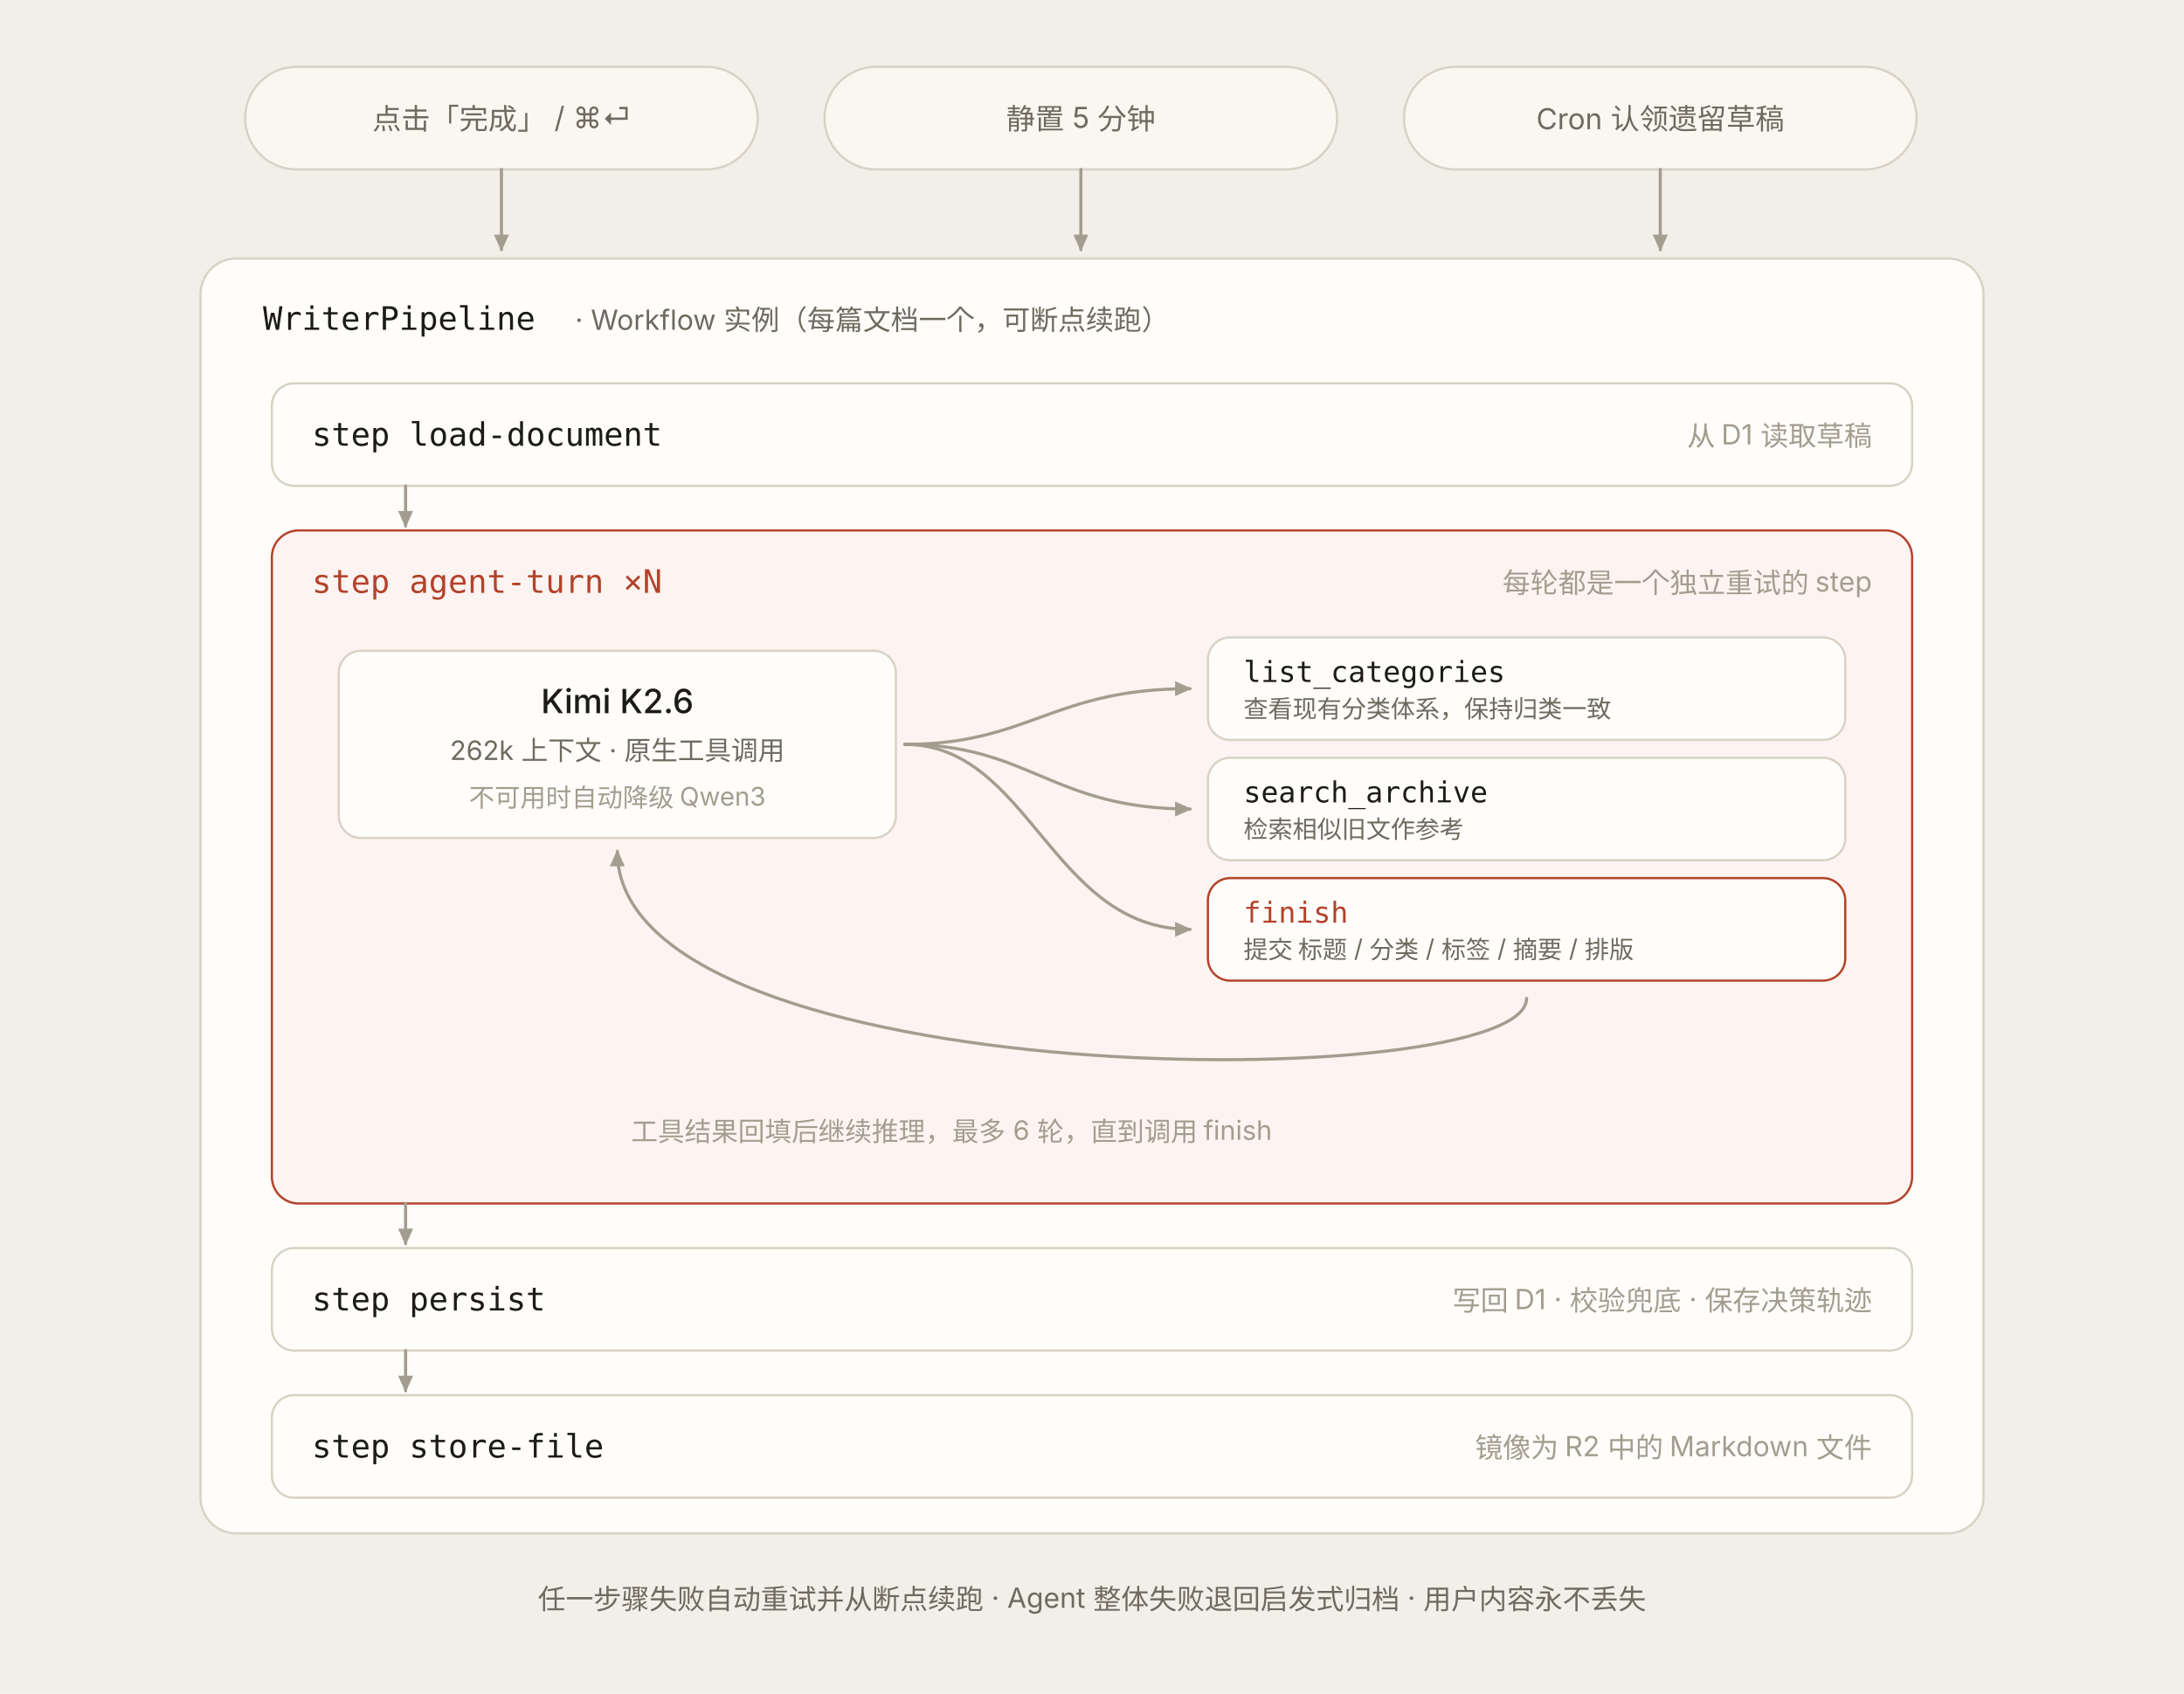
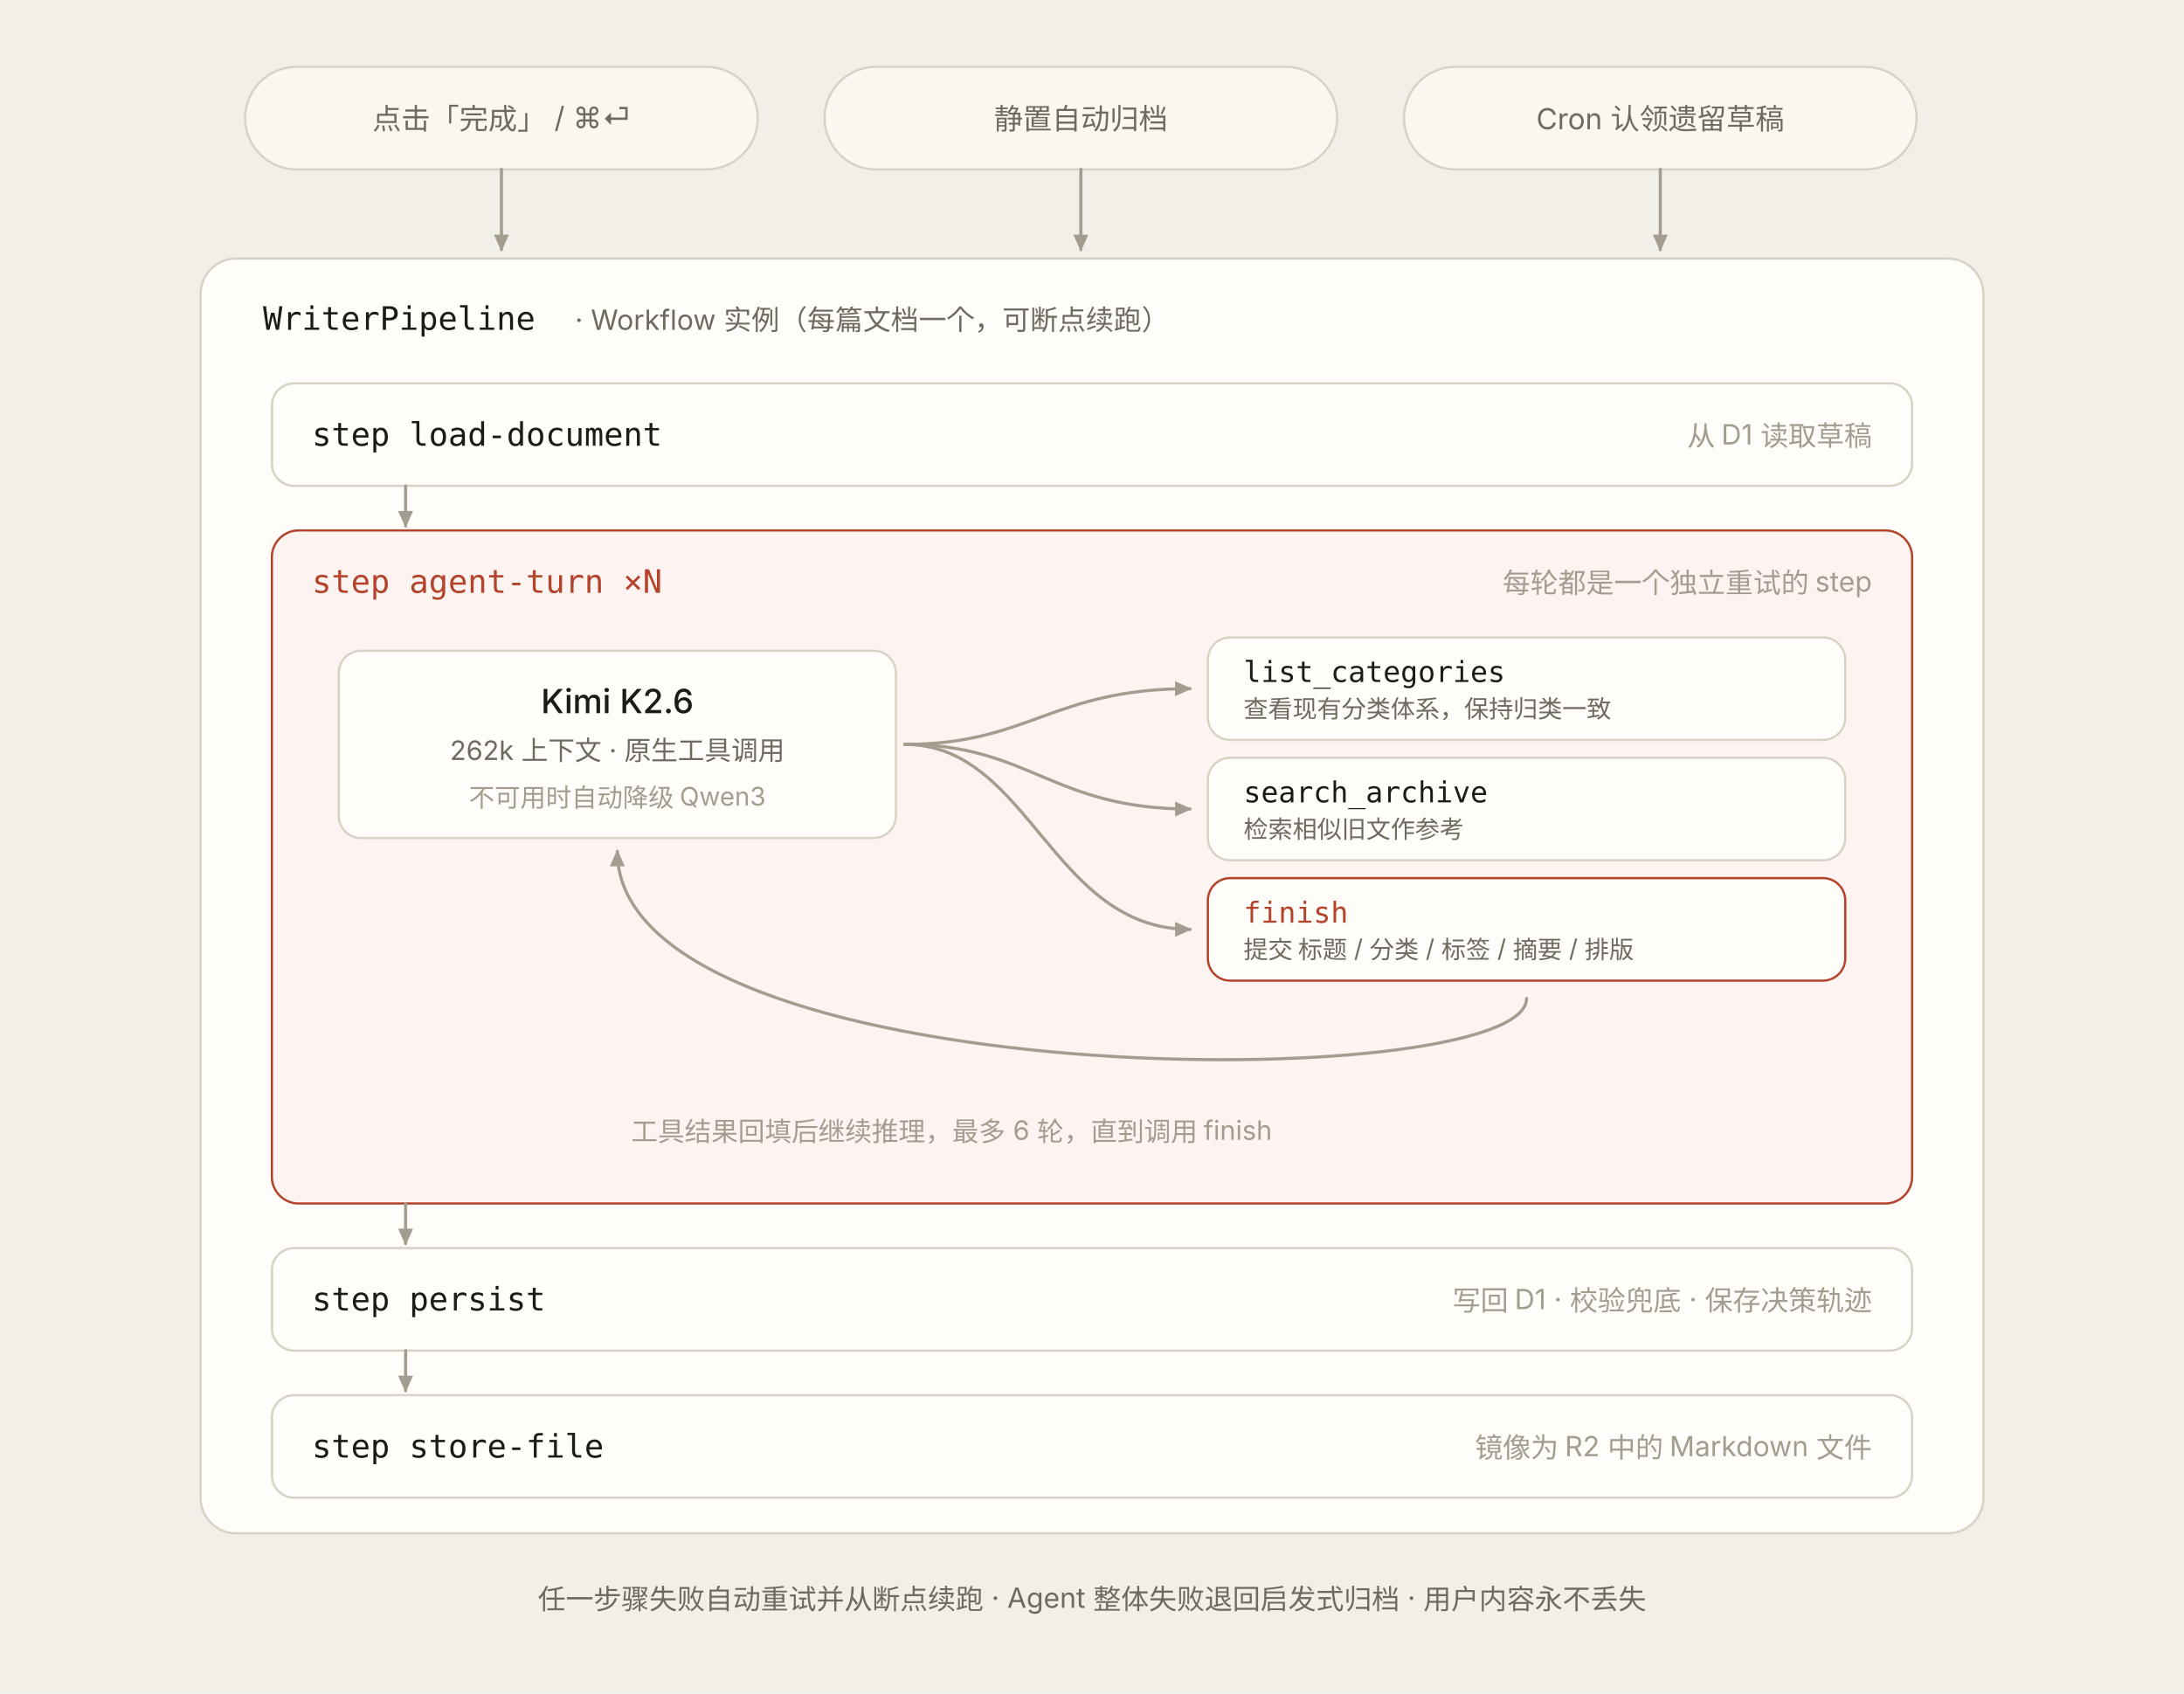
<svg xmlns="http://www.w3.org/2000/svg" viewBox="0 0 980 760" width="980" height="760" role="img">
  <defs>
    <marker id="arrow" viewBox="0 0 10 10" refX="8" refY="5" markerWidth="6" markerHeight="6" orient="auto-start-reverse">
      <path d="M 0 1 L 9 5 L 0 9 z" fill="#a39d90" />
    </marker>
    <marker id="arrow-seal" viewBox="0 0 10 10" refX="8" refY="5" markerWidth="6" markerHeight="6" orient="auto-start-reverse">
      <path d="M 0 1 L 9 5 L 0 9 z" fill="#b3432b" />
    </marker>
  </defs>
  <rect width="980" height="760" fill="#f2efe9" />
  <rect x="110" y="30" width="230" height="46" rx="23" fill="#faf7f1" stroke="#d8d2c6" stroke-width="1" />
  <text x="225" y="58" font-family="-apple-system, BlinkMacSystemFont, 'Segoe UI', 'PingFang SC', 'Hiragino Sans GB', 'Microsoft YaHei', sans-serif" font-size="13" font-weight="400" fill="#6f6a60" text-anchor="middle">点击「完成」 / ⌘⏎</text>
  <line x1="225" y1="76" x2="225" y2="112" stroke="#a39d90" stroke-width="1.4" stroke-linecap="round" marker-end="url(#arrow)" />
  <rect x="370" y="30" width="230" height="46" rx="23" fill="#faf7f1" stroke="#d8d2c6" stroke-width="1" />
-   <text x="485" y="58" font-family="-apple-system, BlinkMacSystemFont, 'Segoe UI', 'PingFang SC', 'Hiragino Sans GB', 'Microsoft YaHei', sans-serif" font-size="13" font-weight="400" fill="#6f6a60" text-anchor="middle">静置 5 分钟</text>
+   <text x="485" y="58" font-family="-apple-system, BlinkMacSystemFont, 'Segoe UI', 'PingFang SC', 'Hiragino Sans GB', 'Microsoft YaHei', sans-serif" font-size="13" font-weight="400" fill="#6f6a60" text-anchor="middle">静置自动归档</text>
  <line x1="485" y1="76" x2="485" y2="112" stroke="#a39d90" stroke-width="1.4" stroke-linecap="round" marker-end="url(#arrow)" />
  <rect x="630" y="30" width="230" height="46" rx="23" fill="#faf7f1" stroke="#d8d2c6" stroke-width="1" />
  <text x="745" y="58" font-family="-apple-system, BlinkMacSystemFont, 'Segoe UI', 'PingFang SC', 'Hiragino Sans GB', 'Microsoft YaHei', sans-serif" font-size="13" font-weight="400" fill="#6f6a60" text-anchor="middle">Cron 认领遗留草稿</text>
  <line x1="745" y1="76" x2="745" y2="112" stroke="#a39d90" stroke-width="1.4" stroke-linecap="round" marker-end="url(#arrow)" />
  <rect x="90" y="116" width="800" height="572" rx="16" fill="#fffdf9" stroke="#d8d2c6" stroke-width="1" />
  <text x="118" y="148" font-family="ui-monospace, 'SF Mono', Menlo, Consolas, monospace" font-size="14.5" font-weight="500" fill="#1c1b18" text-anchor="start">WriterPipeline</text>
  <text x="258" y="148" font-family="-apple-system, BlinkMacSystemFont, 'Segoe UI', 'PingFang SC', 'Hiragino Sans GB', 'Microsoft YaHei', sans-serif" font-size="12.5" font-weight="400" fill="#6f6a60" text-anchor="start">· Workflow 实例（每篇文档一个，可断点续跑）</text>
  <rect x="122" y="172" width="736" height="46" rx="10" fill="#fffdf9" stroke="#d8d2c6" stroke-width="1" />
  <text x="140" y="200.0" font-family="ui-monospace, 'SF Mono', Menlo, Consolas, monospace" font-size="14.5" font-weight="500" fill="#1c1b18" text-anchor="start">step  load-document</text>
  <text x="840" y="200.0" font-family="-apple-system, BlinkMacSystemFont, 'Segoe UI', 'PingFang SC', 'Hiragino Sans GB', 'Microsoft YaHei', sans-serif" font-size="12.5" font-weight="400" fill="#a39d90" text-anchor="end">从 D1 读取草稿</text>
  <line x1="182" y1="218" x2="182" y2="236" stroke="#a39d90" stroke-width="1.4" stroke-linecap="round" marker-end="url(#arrow)" />
  <rect x="122" y="238" width="736" height="302" rx="12" fill="#fdf4f1" stroke="#b3432b" stroke-width="1" />
  <text x="140" y="266" font-family="ui-monospace, 'SF Mono', Menlo, Consolas, monospace" font-size="14.5" font-weight="500" fill="#b3432b" text-anchor="start">step  agent-turn ×N</text>
  <text x="840" y="266" font-family="-apple-system, BlinkMacSystemFont, 'Segoe UI', 'PingFang SC', 'Hiragino Sans GB', 'Microsoft YaHei', sans-serif" font-size="12.5" font-weight="400" fill="#a39d90" text-anchor="end">每轮都是一个独立重试的 step</text>
  <rect x="152" y="292" width="250" height="84" rx="10" fill="#fffdf9" stroke="#d8d2c6" stroke-width="1" />
  <text x="277" y="320" font-family="-apple-system, BlinkMacSystemFont, 'Segoe UI', 'PingFang SC', 'Hiragino Sans GB', 'Microsoft YaHei', sans-serif" font-size="15" font-weight="500" fill="#1c1b18" text-anchor="middle">Kimi K2.6</text>
  <text x="277" y="341" font-family="-apple-system, BlinkMacSystemFont, 'Segoe UI', 'PingFang SC', 'Hiragino Sans GB', 'Microsoft YaHei', sans-serif" font-size="12" font-weight="400" fill="#6f6a60" text-anchor="middle">262k 上下文 · 原生工具调用</text>
  <text x="277" y="362" font-family="-apple-system, BlinkMacSystemFont, 'Segoe UI', 'PingFang SC', 'Hiragino Sans GB', 'Microsoft YaHei', sans-serif" font-size="11.5" font-weight="400" fill="#a39d90" text-anchor="middle">不可用时自动降级 Qwen3</text>
  <rect x="542" y="286" width="286" height="46" rx="10" fill="#fffdf9" stroke="#d8d2c6" stroke-width="1" />
  <text x="558" y="306" font-family="ui-monospace, 'SF Mono', Menlo, Consolas, monospace" font-size="13" font-weight="500" fill="#1c1b18" text-anchor="start">list_categories</text>
  <text x="558" y="322" font-family="-apple-system, BlinkMacSystemFont, 'Segoe UI', 'PingFang SC', 'Hiragino Sans GB', 'Microsoft YaHei', sans-serif" font-size="11" font-weight="400" fill="#6f6a60" text-anchor="start">查看现有分类体系，保持归类一致</text>
  <path d="M 406 334 C 462 334, 472 309, 534 309" fill="none" stroke="#a39d90" stroke-width="1.4" stroke-linecap="round" marker-end="url(#arrow)" />
  <rect x="542" y="340" width="286" height="46" rx="10" fill="#fffdf9" stroke="#d8d2c6" stroke-width="1" />
  <text x="558" y="360" font-family="ui-monospace, 'SF Mono', Menlo, Consolas, monospace" font-size="13" font-weight="500" fill="#1c1b18" text-anchor="start">search_archive</text>
  <text x="558" y="376" font-family="-apple-system, BlinkMacSystemFont, 'Segoe UI', 'PingFang SC', 'Hiragino Sans GB', 'Microsoft YaHei', sans-serif" font-size="11" font-weight="400" fill="#6f6a60" text-anchor="start">检索相似旧文作参考</text>
  <path d="M 406 334 C 462 334, 472 363, 534 363" fill="none" stroke="#a39d90" stroke-width="1.4" stroke-linecap="round" marker-end="url(#arrow)" />
  <rect x="542" y="394" width="286" height="46" rx="10" fill="#fffdf9" stroke="#b3432b" stroke-width="1" />
  <text x="558" y="414" font-family="ui-monospace, 'SF Mono', Menlo, Consolas, monospace" font-size="13" font-weight="500" fill="#b3432b" text-anchor="start">finish</text>
  <text x="558" y="430" font-family="-apple-system, BlinkMacSystemFont, 'Segoe UI', 'PingFang SC', 'Hiragino Sans GB', 'Microsoft YaHei', sans-serif" font-size="11" font-weight="400" fill="#6f6a60" text-anchor="start">提交 标题 / 分类 / 标签 / 摘要 / 排版</text>
  <path d="M 406 334 C 462 334, 472 417, 534 417" fill="none" stroke="#a39d90" stroke-width="1.4" stroke-linecap="round" marker-end="url(#arrow)" />
  <path d="M 685.0 448 C 685.0 492, 277 492, 277 382" fill="none" stroke="#a39d90" stroke-width="1.4" stroke-linecap="round" marker-end="url(#arrow)" />
  <text x="427" y="512" font-family="-apple-system, BlinkMacSystemFont, 'Segoe UI', 'PingFang SC', 'Hiragino Sans GB', 'Microsoft YaHei', sans-serif" font-size="12" font-weight="400" fill="#a39d90" text-anchor="middle">工具结果回填后继续推理，最多 6 轮，直到调用 finish</text>
  <line x1="182" y1="540" x2="182" y2="558" stroke="#a39d90" stroke-width="1.4" stroke-linecap="round" marker-end="url(#arrow)" />
  <rect x="122" y="560" width="736" height="46" rx="10" fill="#fffdf9" stroke="#d8d2c6" stroke-width="1" />
  <text x="140" y="588.0" font-family="ui-monospace, 'SF Mono', Menlo, Consolas, monospace" font-size="14.5" font-weight="500" fill="#1c1b18" text-anchor="start">step  persist</text>
  <text x="840" y="588.0" font-family="-apple-system, BlinkMacSystemFont, 'Segoe UI', 'PingFang SC', 'Hiragino Sans GB', 'Microsoft YaHei', sans-serif" font-size="12.5" font-weight="400" fill="#a39d90" text-anchor="end">写回 D1 · 校验兜底 · 保存决策轨迹</text>
  <line x1="182" y1="606" x2="182" y2="624" stroke="#a39d90" stroke-width="1.4" stroke-linecap="round" marker-end="url(#arrow)" />
  <rect x="122" y="626" width="736" height="46" rx="10" fill="#fffdf9" stroke="#d8d2c6" stroke-width="1" />
  <text x="140" y="654.0" font-family="ui-monospace, 'SF Mono', Menlo, Consolas, monospace" font-size="14.5" font-weight="500" fill="#1c1b18" text-anchor="start">step  store-file</text>
  <text x="840" y="654.0" font-family="-apple-system, BlinkMacSystemFont, 'Segoe UI', 'PingFang SC', 'Hiragino Sans GB', 'Microsoft YaHei', sans-serif" font-size="12.5" font-weight="400" fill="#a39d90" text-anchor="end">镜像为 R2 中的 Markdown 文件</text>
  <text x="490" y="722" font-family="-apple-system, BlinkMacSystemFont, 'Segoe UI', 'PingFang SC', 'Hiragino Sans GB', 'Microsoft YaHei', sans-serif" font-size="12.5" font-weight="400" fill="#6f6a60" text-anchor="middle">任一步骤失败自动重试并从断点续跑 · Agent 整体失败退回启发式归档 · 用户内容永不丢失</text>
</svg>
